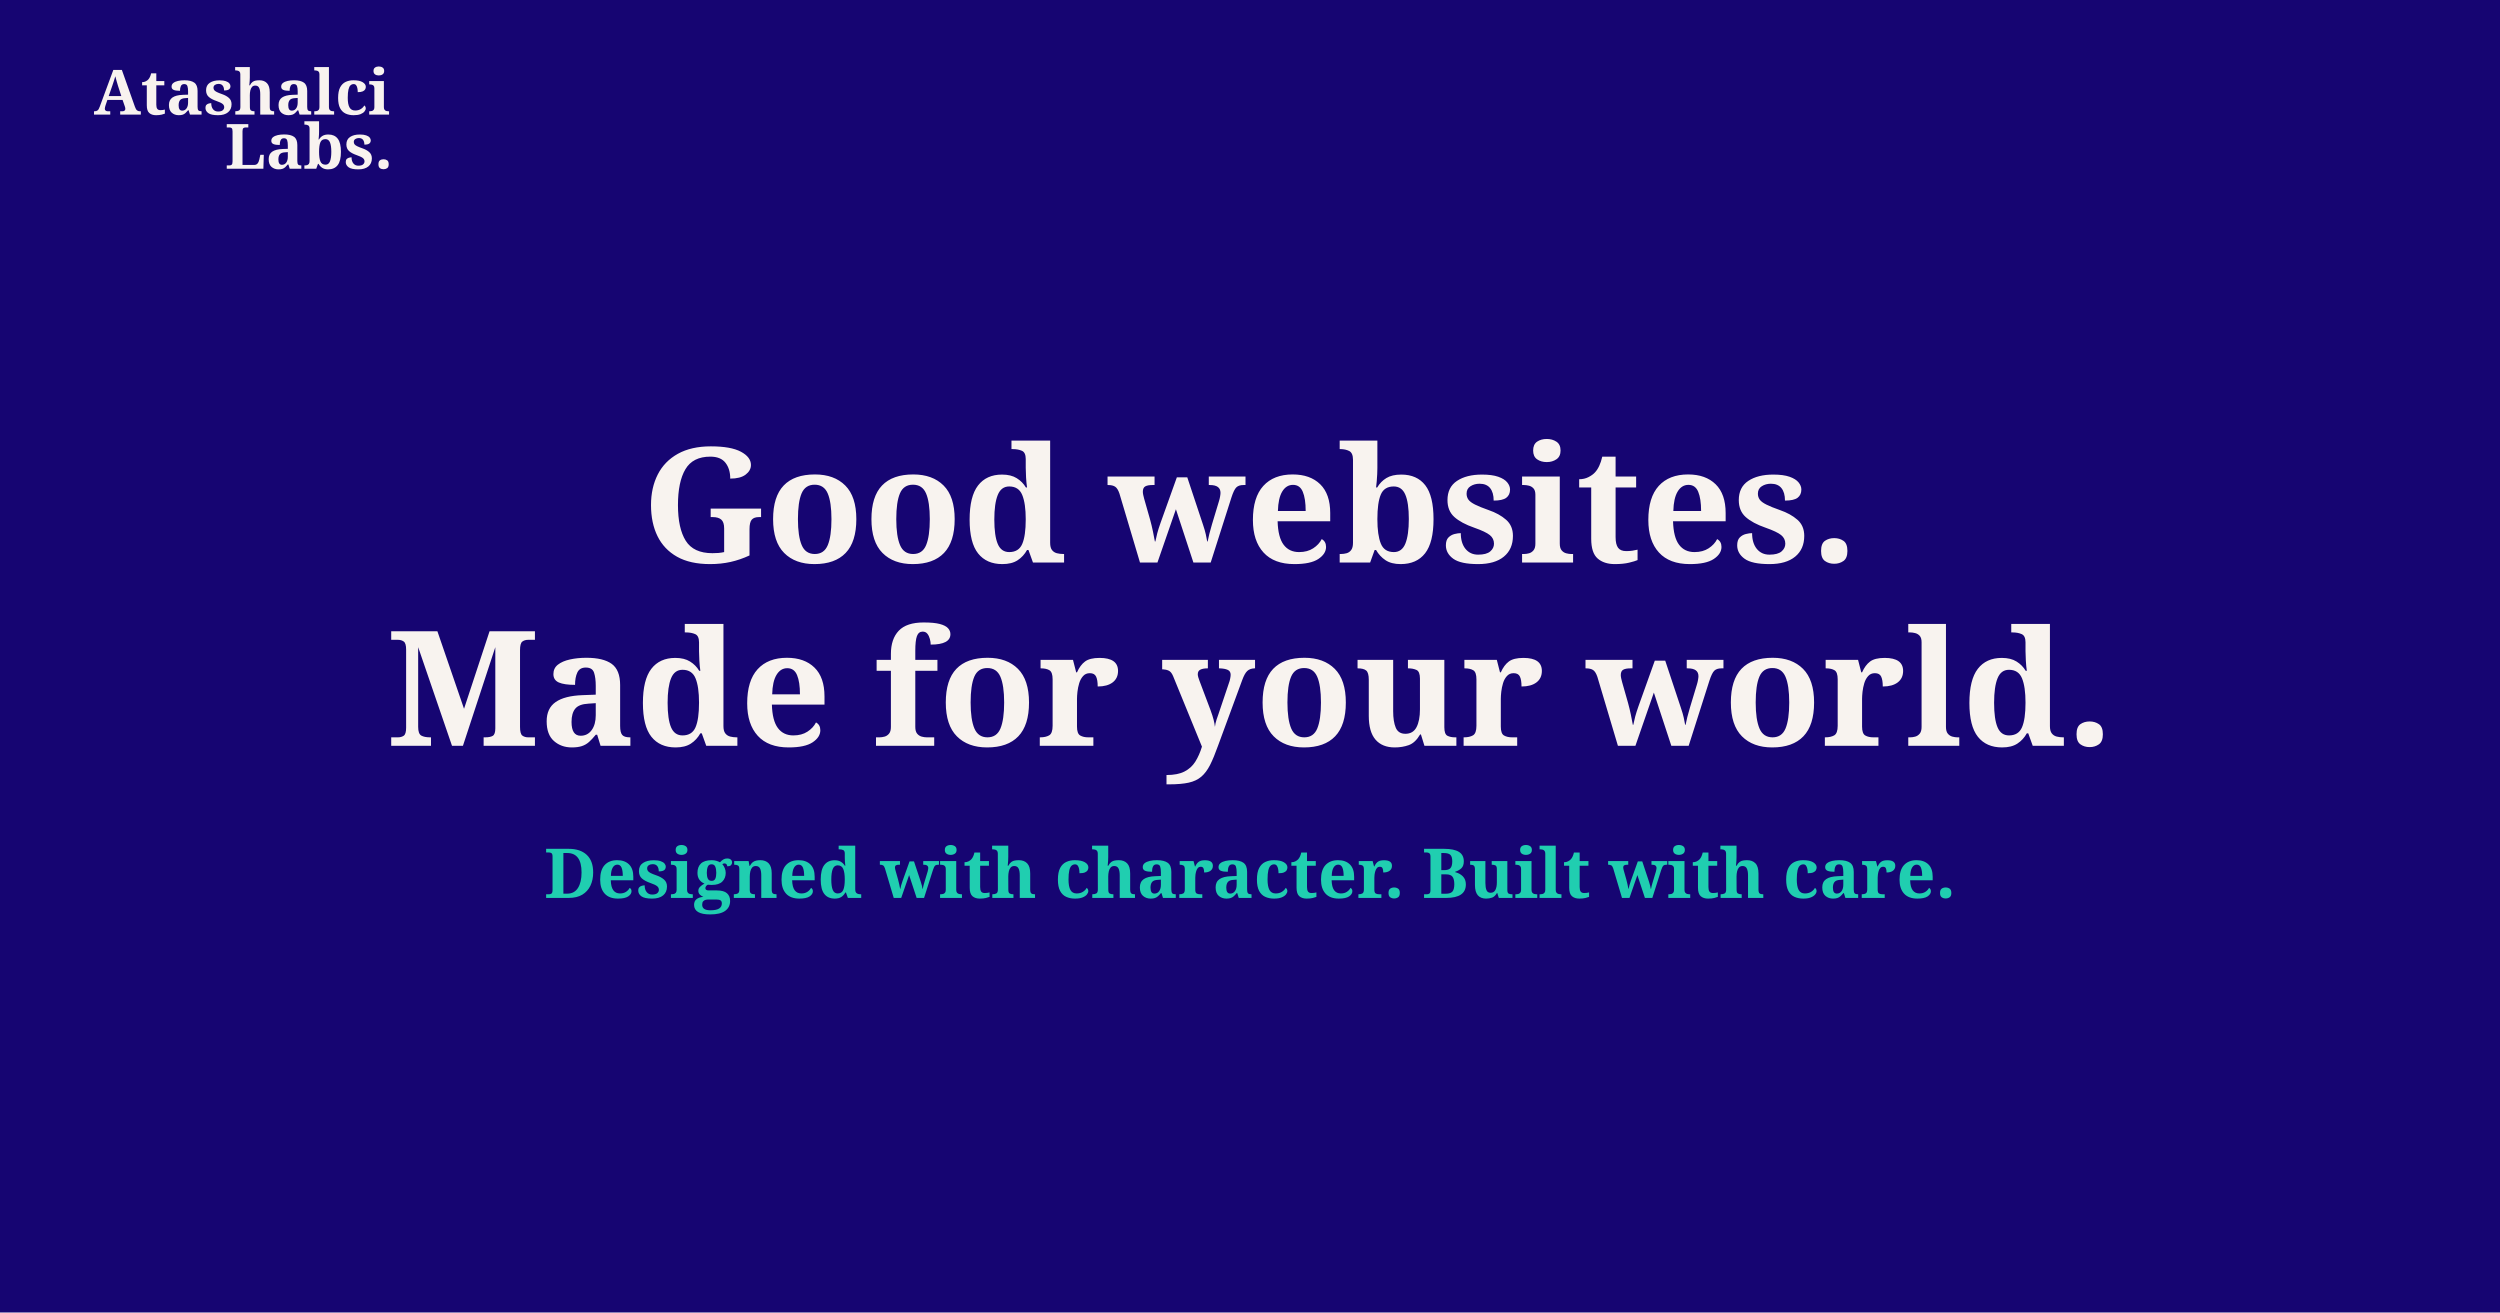
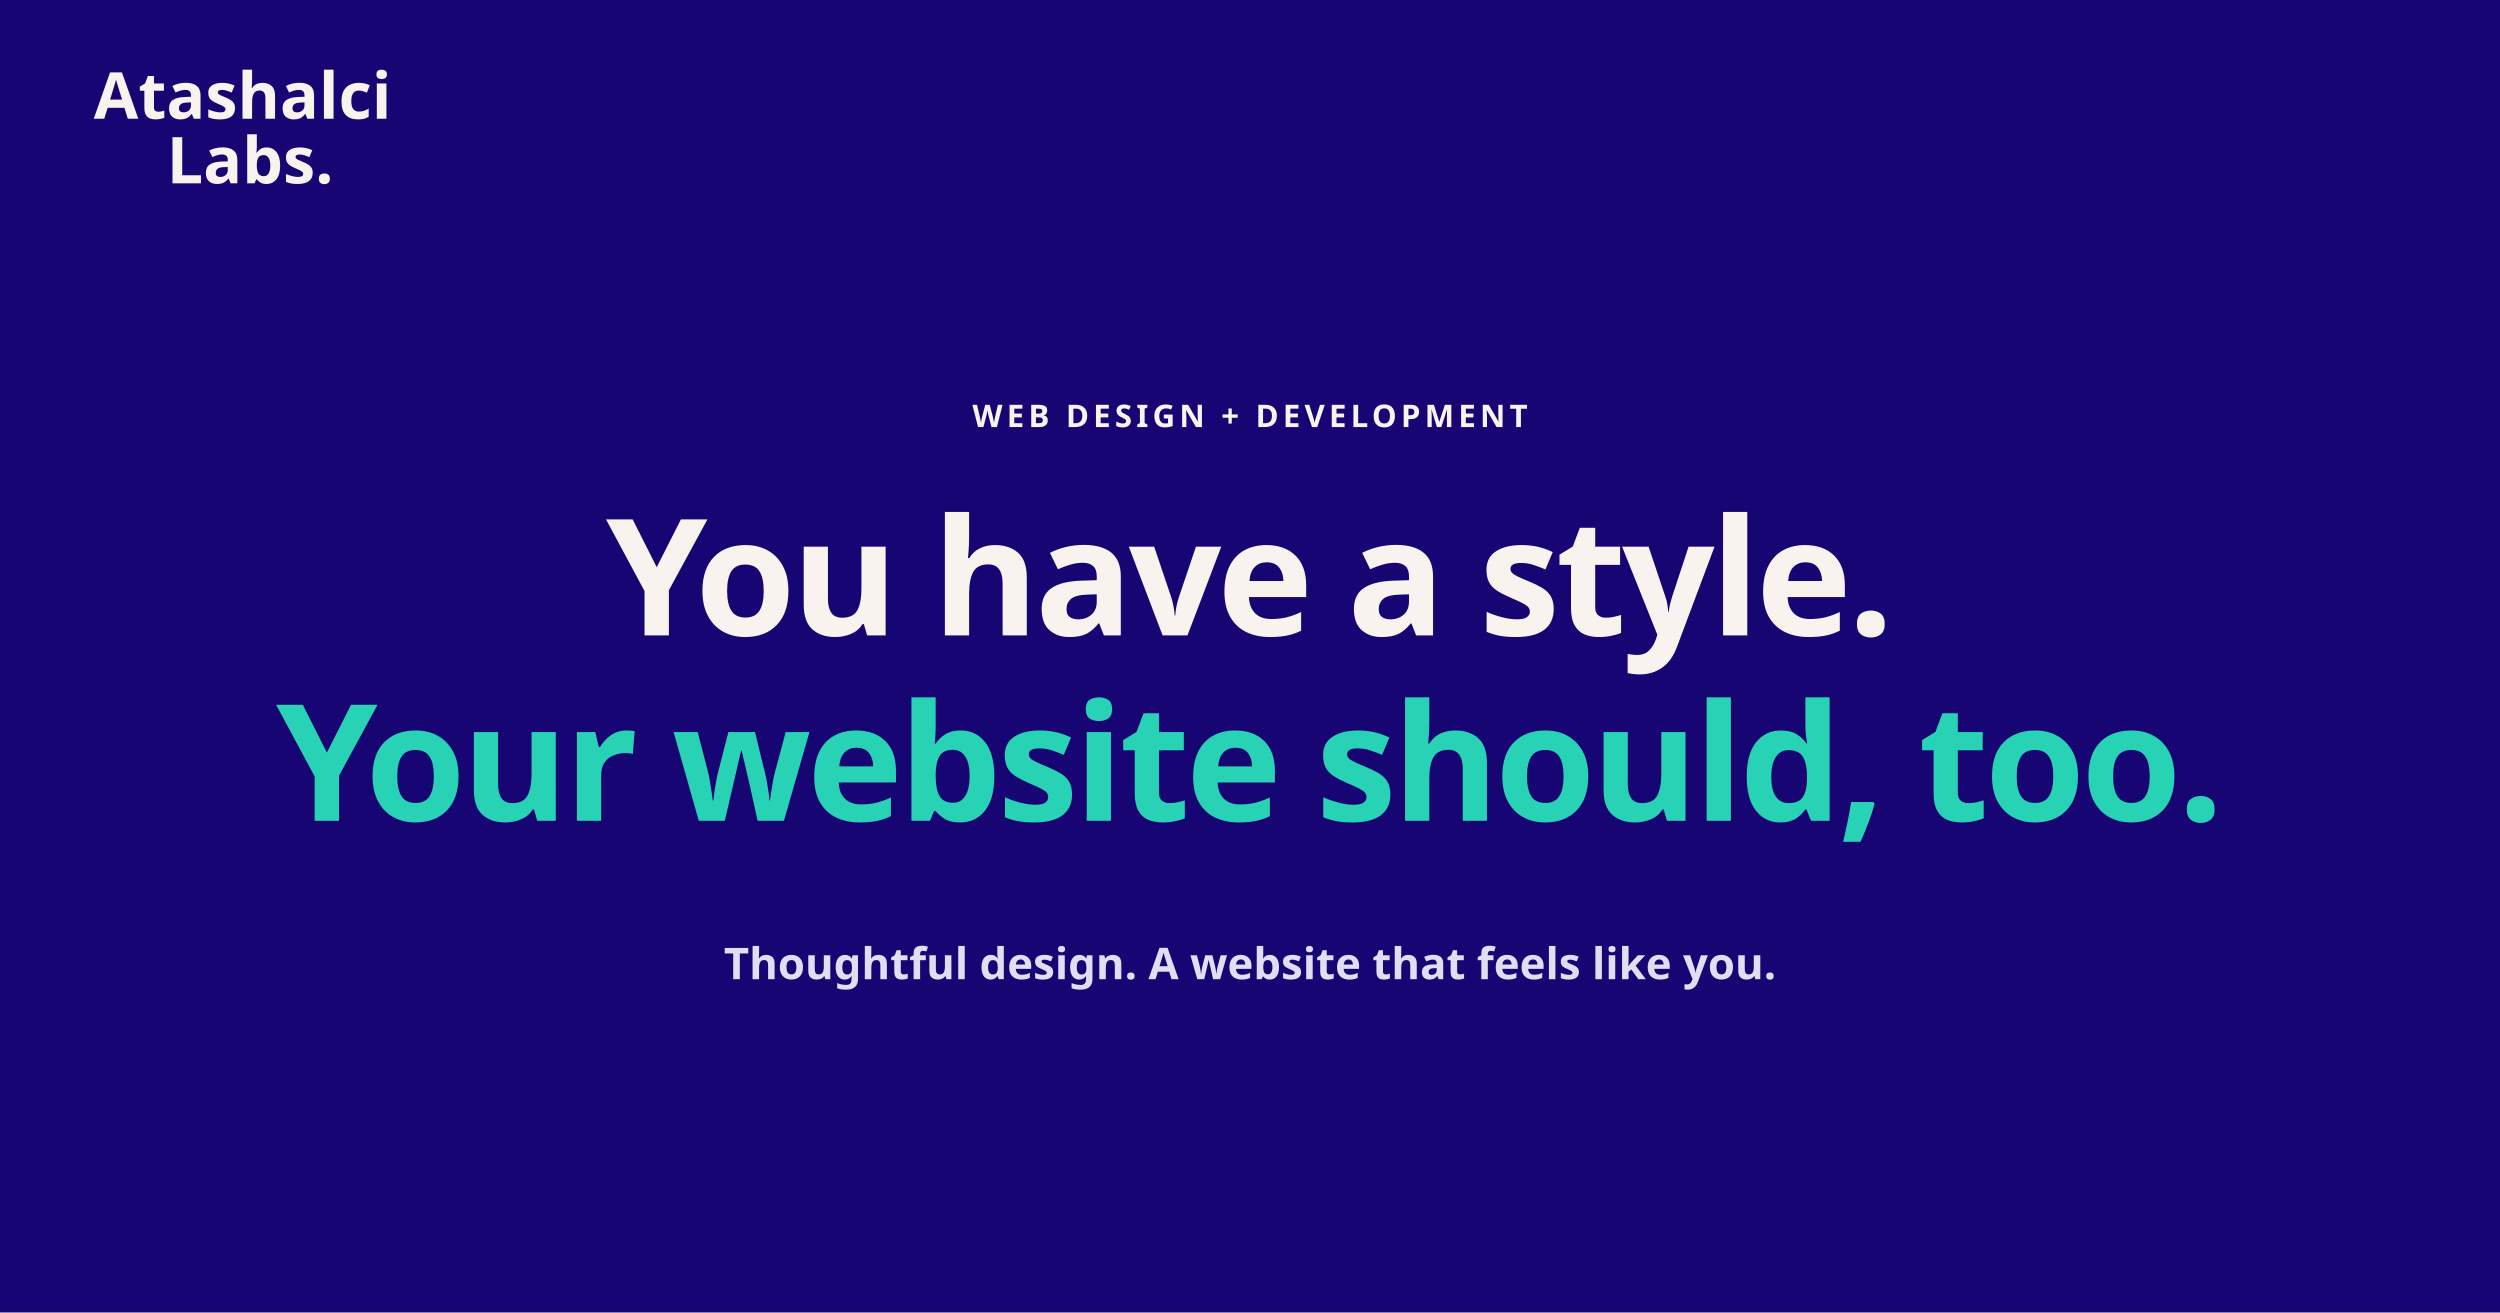
<svg xmlns="http://www.w3.org/2000/svg" width="1200" height="630" viewBox="0 0 1200 630" role="img" aria-labelledby="title description">
-   <style>@font-face{font-family:Fraunces;src:url('fonts/fraunces-black.ttf')}text{font-family:Fraunces,Georgia,serif;font-weight:900}</style>
+   <style>@font-face{font-family:'Baloo 2';src:url('fonts/baloo-2-latin.woff2');font-weight:400 800}@font-face{font-family:Nunito;src:url('fonts/nunito-latin.woff2');font-weight:400 800}text{font-family:'Baloo 2',sans-serif;font-weight:600}.small{font-family:Nunito,sans-serif;font-weight:600}</style>
  <rect width="1200" height="630" fill="#160572" />
  <g fill="#f8f3ef">
-     <text x="45" y="55" font-size="30">Atashalci</text>
-     <text x="108" y="81" font-size="30">Labs.</text>
-     <text x="600" y="270" font-size="77" text-anchor="middle">Good websites.</text>
-     <text x="600" y="358" font-size="77" text-anchor="middle">Made for your world.</text>
+     <text x="45" y="57" font-size="31" font-weight="600">Atashalci</text>
+     <text x="80" y="88" font-size="31" font-weight="600">Labs.</text>
+     <text x="600" y="205" text-anchor="middle" class="small" font-size="15" letter-spacing="2">WEB DESIGN + DEVELOPMENT</text>
+     <text x="600" y="305" text-anchor="middle" font-size="78" letter-spacing="-2">You have a style.</text>
  </g>
-   <text x="600" y="431" fill="#20ceb0" font-size="33" text-anchor="middle">Designed with character. Built with care.</text>
+   <text x="600" y="394" fill="#28d3b5" font-size="78" letter-spacing="-2" text-anchor="middle">Your website should, too.</text>
+   <text x="600" y="470" fill="#e0def1" class="small" font-size="21" text-anchor="middle">Thoughtful design. A website that feels like you.</text>
</svg>
